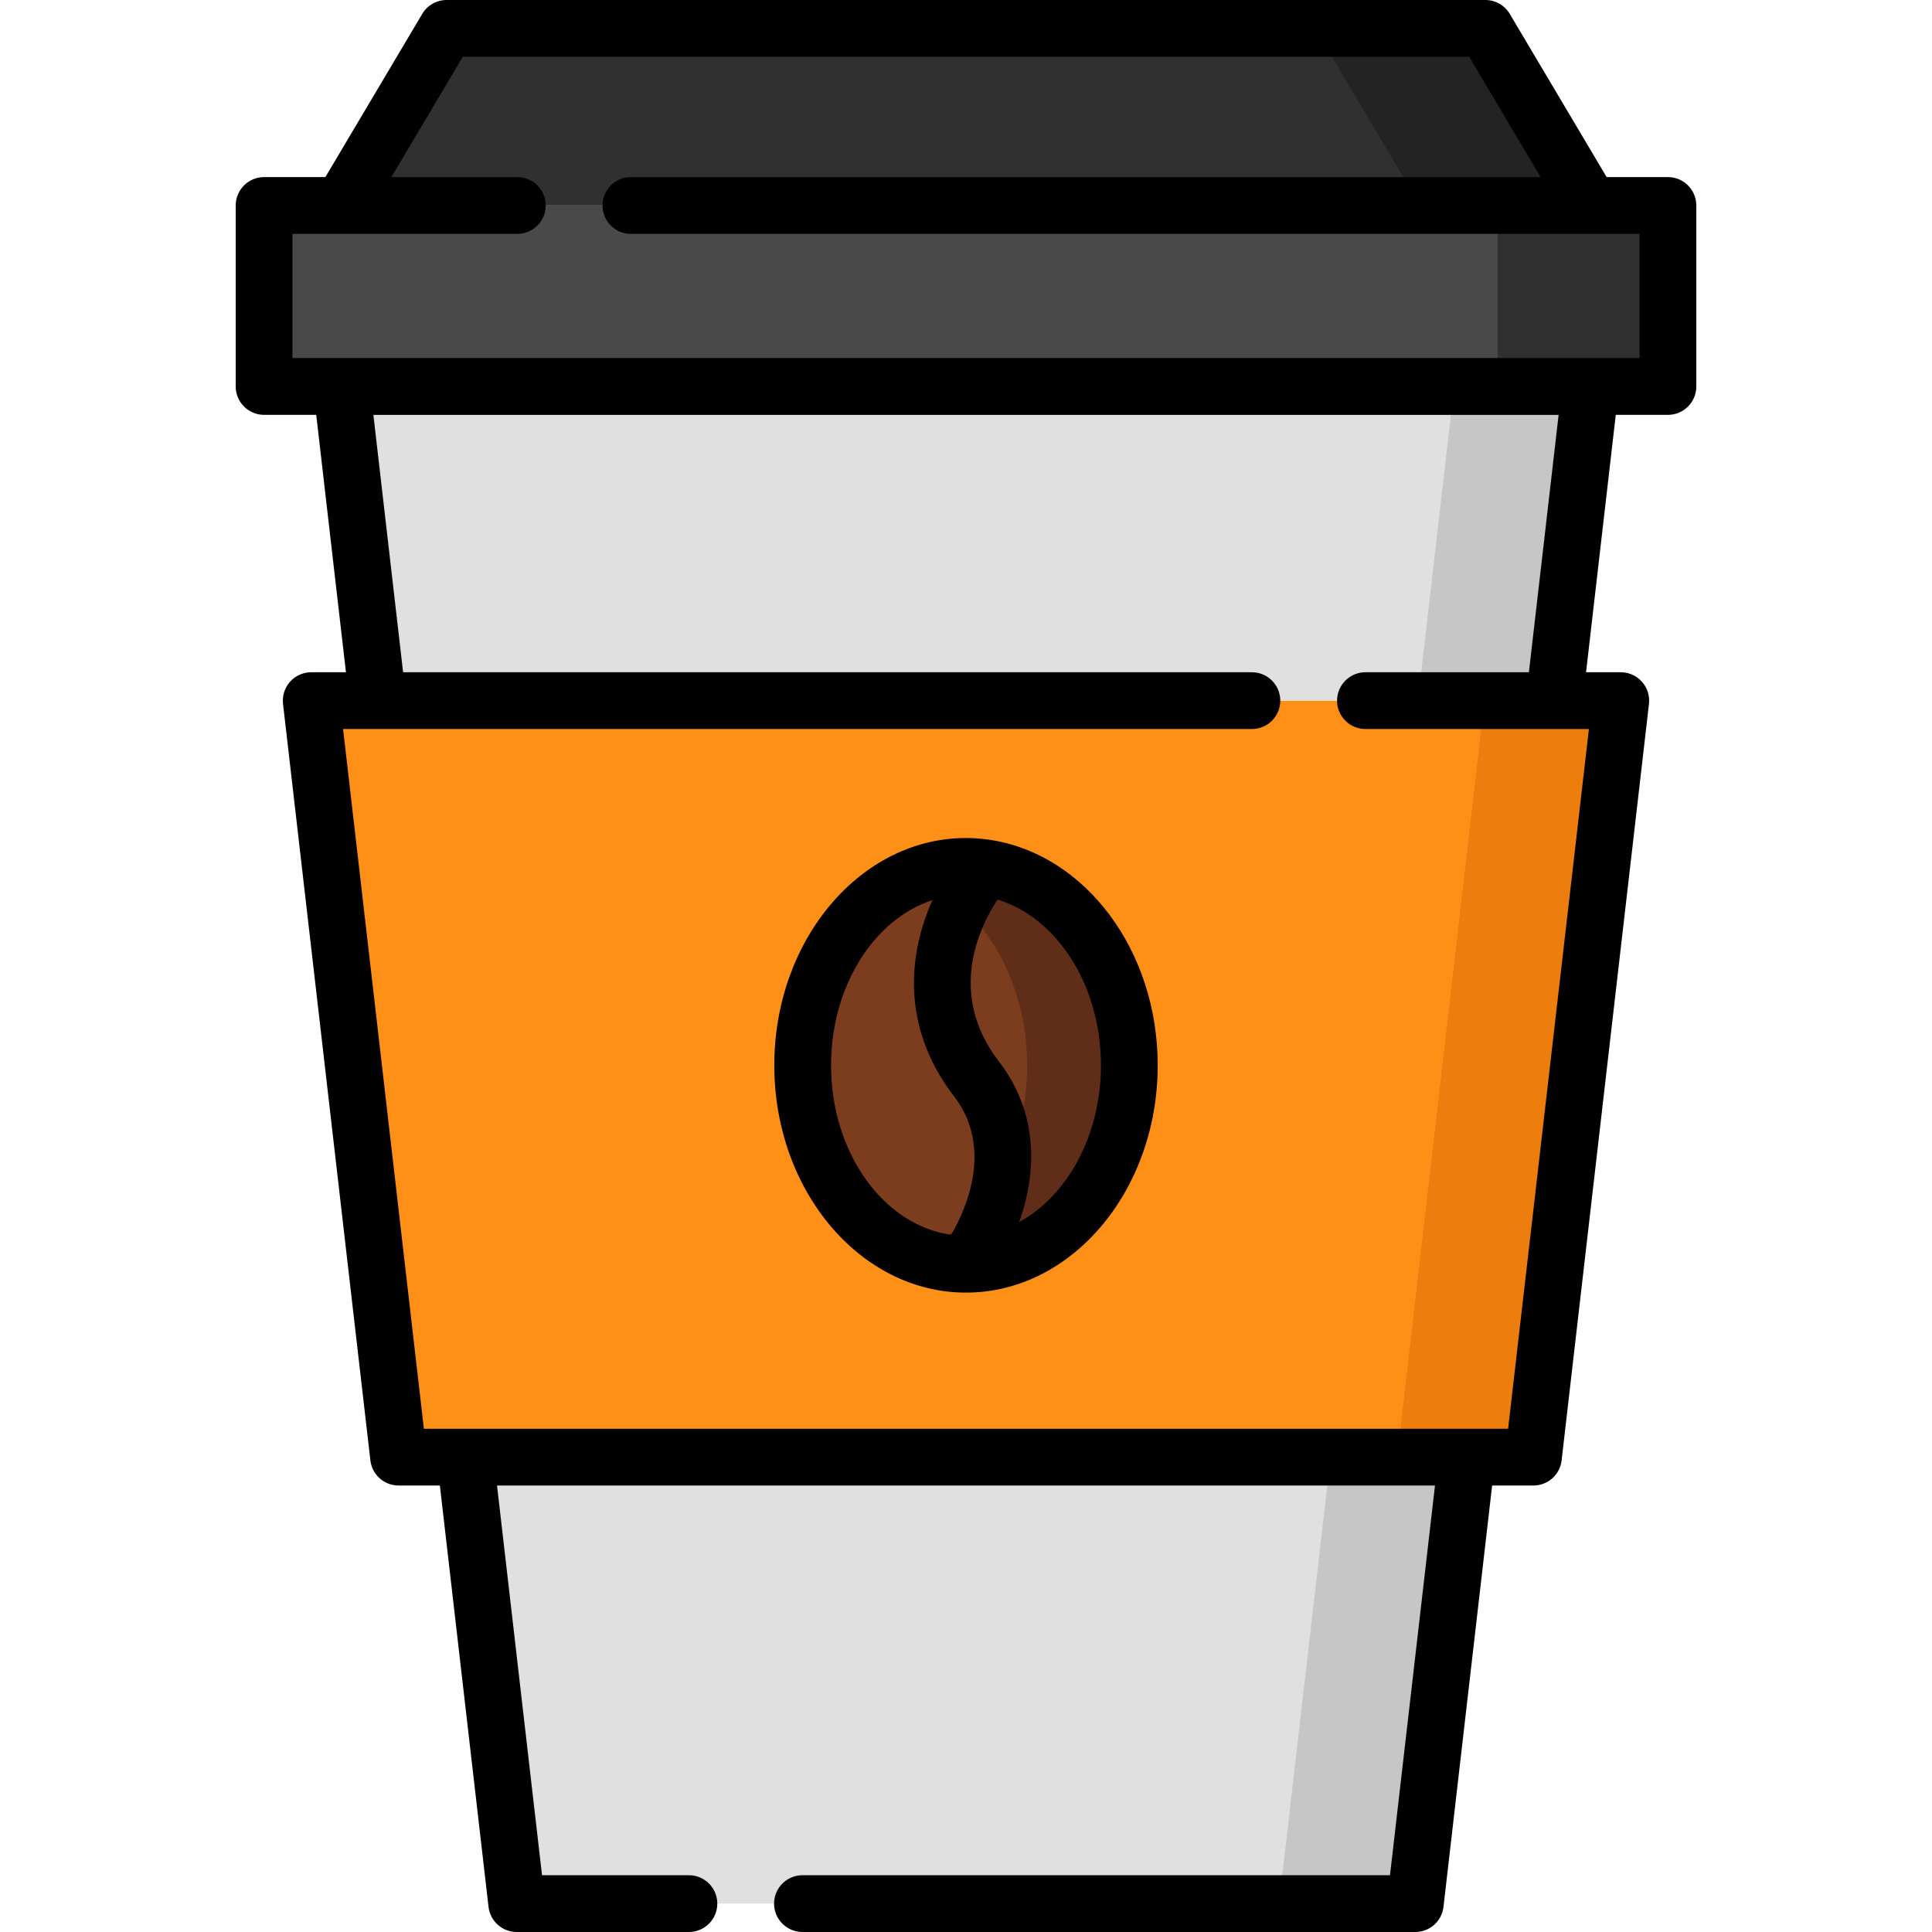
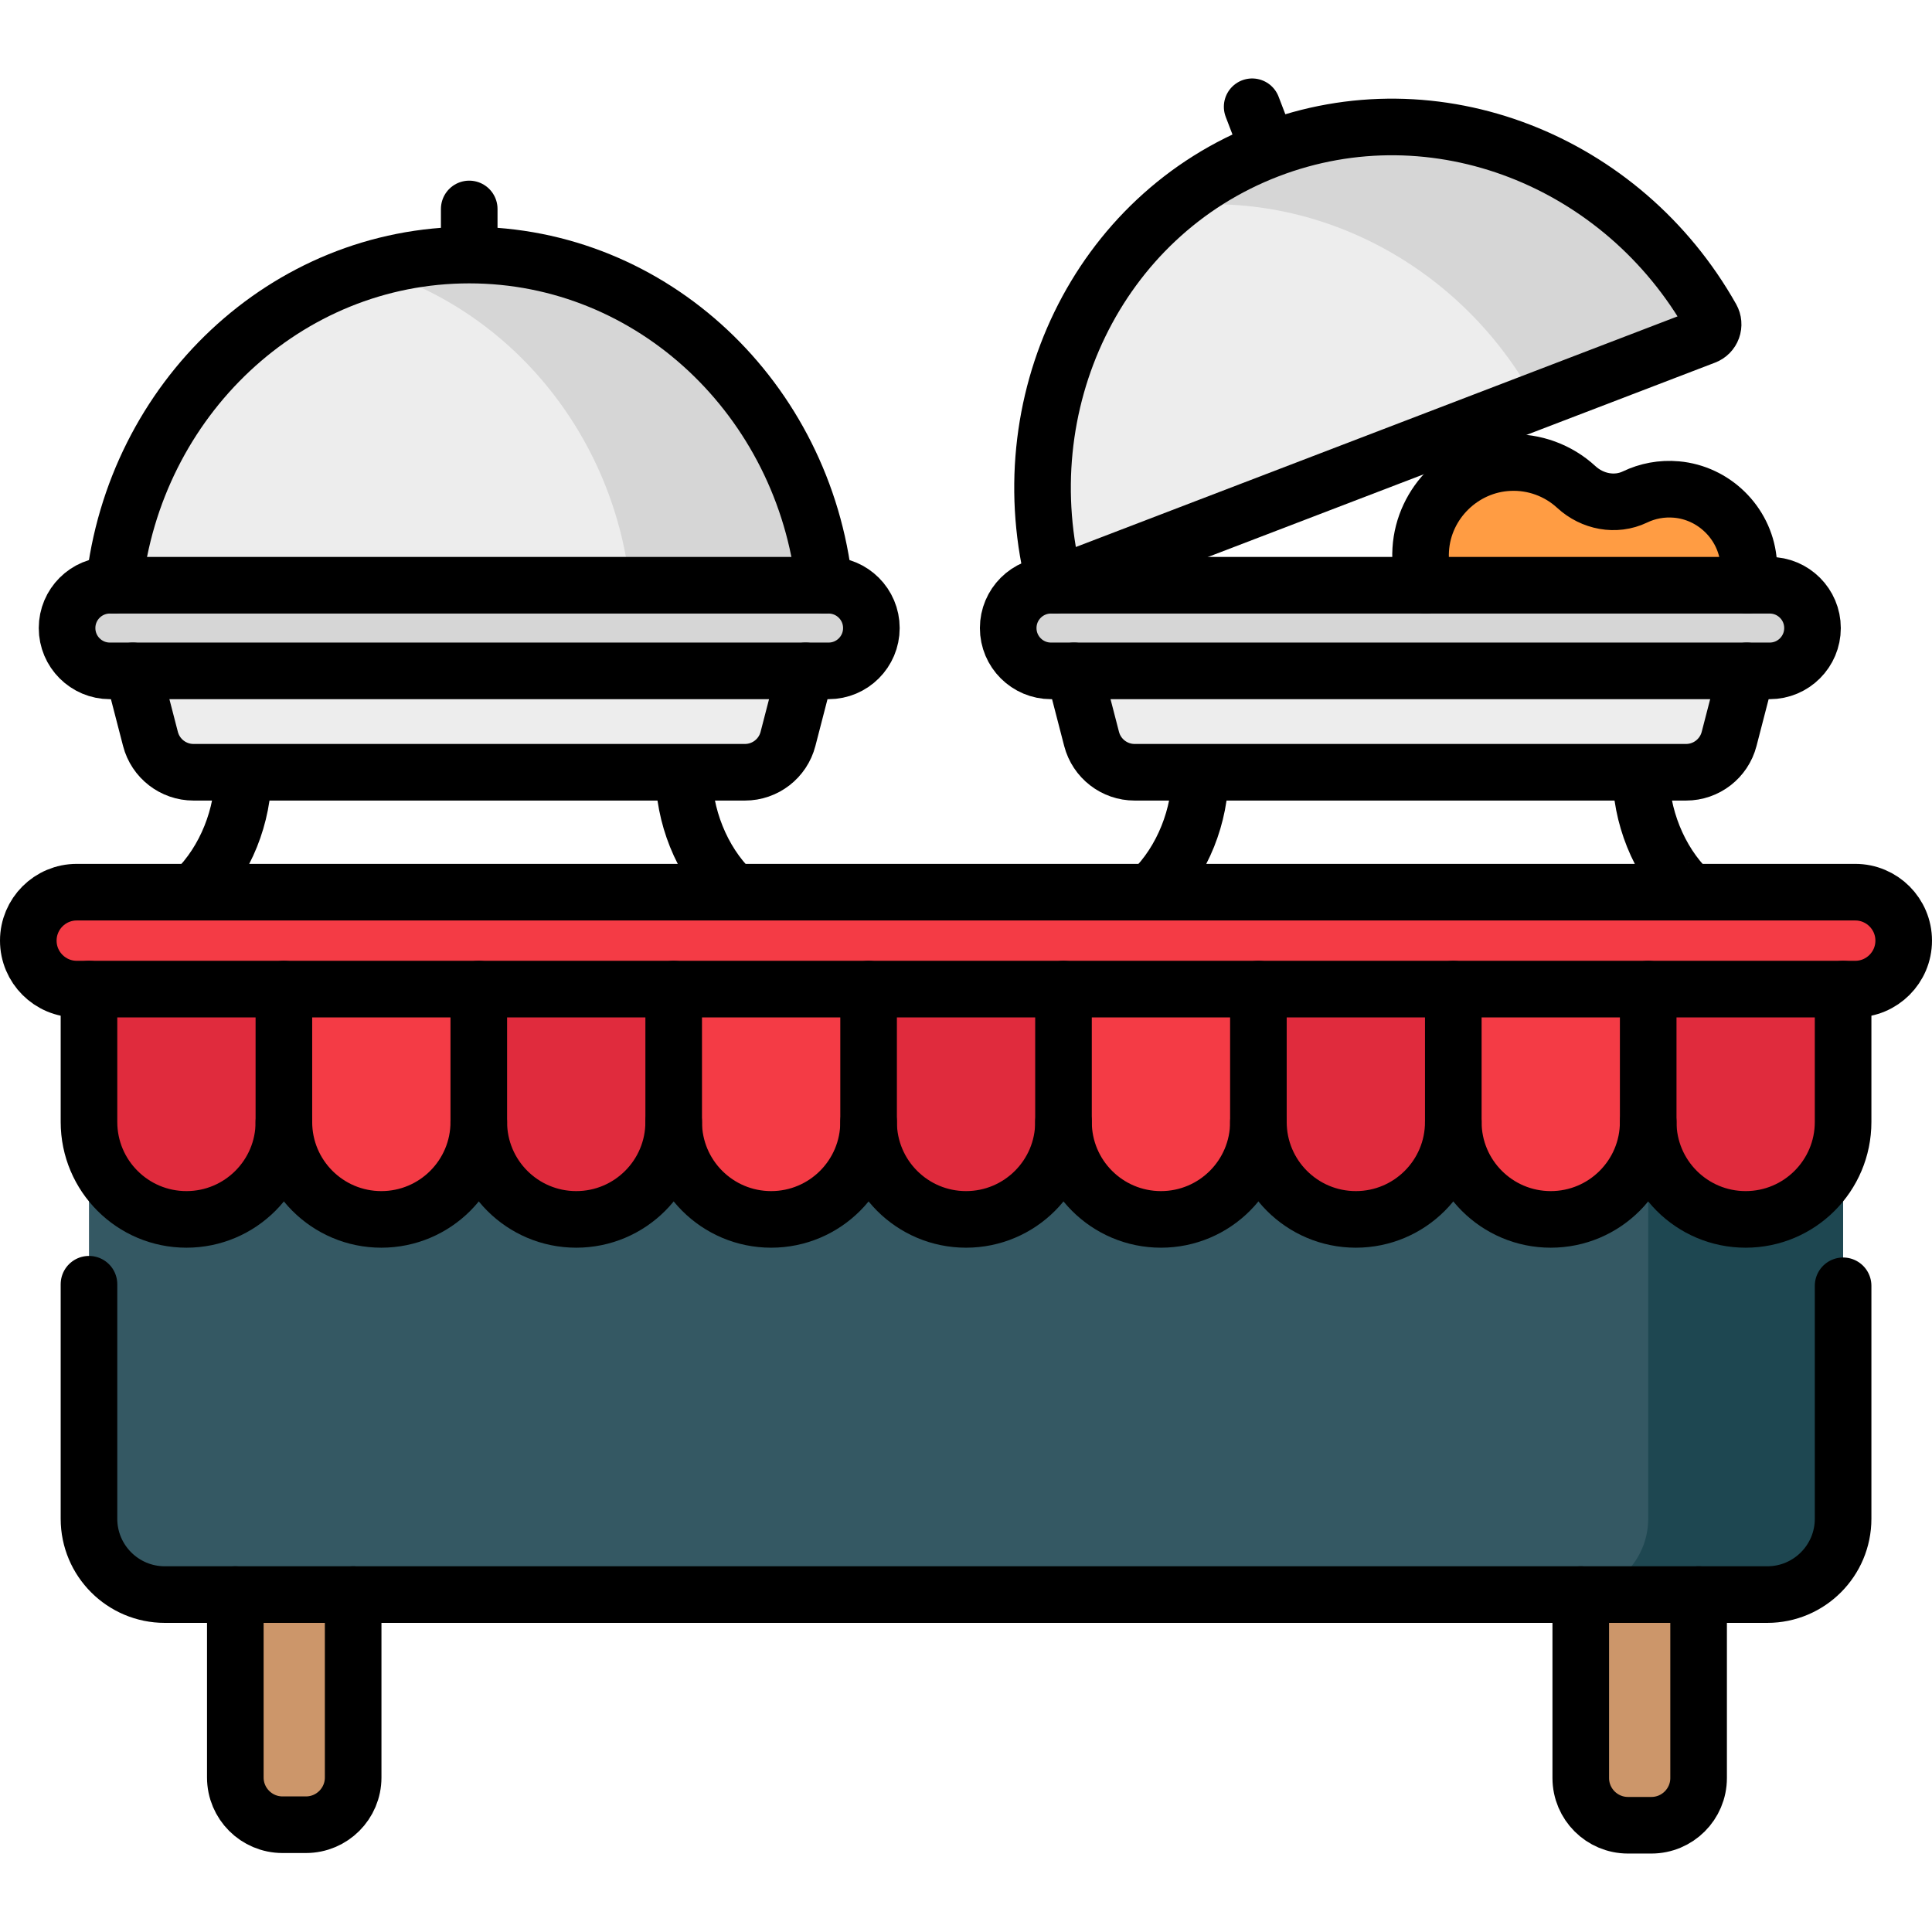
- <svg xmlns="http://www.w3.org/2000/svg" version="1.1" width="512" height="512" x="0" y="0" viewBox="0 0 512 512" style="enable-background:new 0 0 512 512" xml:space="preserve" class="">
+ <svg xmlns="http://www.w3.org/2000/svg" version="1.1" width="512" height="512" x="0" y="0" viewBox="0 0 682.667 682.667" style="enable-background:new 0 0 512 512" xml:space="preserve" class="">
  <g>
-     <path d="m406.372 386.154 23.15-200.477H82.478l23.15 200.477z" style="" fill="#ff9017" data-original="#ff9017" />
-     <path d="M393.411 185.677 370.26 386.154h36.112l23.15-200.477z" style="" fill="#ed7d0c" data-original="#ed7d0c" />
-     <path d="m411.879 185.677 9.613-83.257H90.508l9.614 83.257zM123.273 386.154l13.663 118.323h238.128l13.664-118.323z" style="" fill="#e0e0e0" data-original="#e0e0e0" />
-     <path d="m385.381 102.42-9.614 83.257h36.112l9.613-83.257zM352.617 386.154l-13.664 118.323h36.111l13.664-118.323z" style="" fill="#c6c6c6" data-original="#c6c6c6" />
-     <path d="M69.985 54.458h372.027v47.966H69.985z" style="" fill="#494949" data-original="#494949" />
-     <path d="M421.492 54.455H90.508l27.857-46.932h275.27zM396.874 54.458h45.139v47.966h-45.139z" style="" fill="#303030" data-original="#303030" class="" />
-     <path d="M393.635 7.523h-45.139l27.857 46.932h45.139z" style="" fill="#232323" data-original="#232323" />
-     <ellipse cx="256" cy="282.321" rx="43.283" ry="52.713" style="" fill="#7c3d1e" data-original="#7c3d1e" />
-     <path d="M256 229.607c-4.732 0-9.281.938-13.542 2.646 17.268 6.925 29.738 26.716 29.738 50.065 0 23.35-12.47 43.141-29.738 50.066 4.261 1.709 8.81 2.647 13.542 2.647 23.903 0 43.279-23.601 43.279-52.713S279.903 229.607 256 229.607z" style="" fill="#602e18" data-original="#602e18" />
-     <path d="M442.016 46.932h-16.239L400.104 3.683A7.517 7.517 0 0 0 393.635 0h-275.27a7.521 7.521 0 0 0-6.469 3.683l-25.67 43.248h-16.24a7.523 7.523 0 0 0-7.523 7.523v47.966a7.523 7.523 0 0 0 7.523 7.523h13.818l7.876 68.209h-9.201a7.52 7.52 0 0 0-5.616 2.518 7.53 7.53 0 0 0-1.858 5.868l23.15 200.477a7.524 7.524 0 0 0 7.474 6.661h10.939l12.895 111.662a7.524 7.524 0 0 0 7.474 6.661h45.633a7.523 7.523 0 1 0 0-15.046h-38.928l-11.926-103.277h248.572l-11.926 103.277H212.661a7.523 7.523 0 1 0 0 15.046h162.404a7.521 7.521 0 0 0 7.473-6.661l12.894-111.662h10.939a7.52 7.52 0 0 0 7.473-6.661l23.15-200.477a7.525 7.525 0 0 0-7.474-8.386h-9.201l7.877-68.209h13.819a7.522 7.522 0 0 0 7.523-7.523V54.455a7.521 7.521 0 0 0-7.522-7.523zm-36.842 131.221h-43.316a7.522 7.522 0 0 0-7.523 7.523 7.522 7.522 0 0 0 7.523 7.523h59.221L399.666 378.63H112.333L90.92 193.2h240.846a7.522 7.522 0 0 0 7.523-7.523 7.522 7.522 0 0 0-7.523-7.523h-224.94l-7.876-68.209h314.1l-7.876 68.208zm29.318-83.256H77.509V61.978H137.1a7.523 7.523 0 1 0 0-15.046h-33.379l18.926-31.885h266.705l18.925 31.885H167.193a7.523 7.523 0 1 0 0 15.046h267.298v32.919h.001z" fill="#000000" data-original="#000000" class="" />
-     <path d="M262.931 222.659a7.576 7.576 0 0 0-.98-.148 43.105 43.105 0 0 0-5.951-.427c-28.013 0-50.804 27.022-50.804 60.236 0 33.206 22.779 60.223 50.784 60.236l.014.001.012-.001c28.01-.004 50.798-27.023 50.798-60.236 0-30.425-19.128-55.639-43.873-59.661zm-42.687 59.661c0-21.036 11.433-38.761 26.859-43.772-6.168 13.753-8.661 33.283 5.711 51.956 10.493 13.634 3.252 29.858-.73 36.729-17.881-2.475-31.84-21.67-31.84-44.913zm49.851 41.524c.328-.924.646-1.867.939-2.846 4.44-14.833 2.261-28.55-6.297-39.67-13.842-17.984-5.174-35.654-.366-42.933 15.69 4.776 27.386 22.653 27.386 43.926 0 18.593-8.935 34.595-21.662 41.523z" fill="#000000" data-original="#000000" class="" />
+     <defs>
+       <clipPath id="a" clipPathUnits="userSpaceOnUse">
+         <path d="M0 512h512V0H0Z" fill="#000000" data-original="#000000" />
+       </clipPath>
+     </defs>
+     <g clip-path="url(#a)" transform="matrix(1.33333 0 0 -1.33333 0 682.667)">
+       <path d="M0 0c-3.968.355-7.729-.393-11.016-1.969C-16.19-4.45-22.337-3.231-26.559.654a24.539 24.539 0 0 1-17.723 6.48c-12.471-.521-22.752-10.575-23.527-23.033-.891-14.317 10.457-26.205 24.581-26.205h41.289c12.446 0 22.374 10.776 20.962 23.506C17.932-8.758 9.861-.882 0 0" style="fill-opacity:1;fill-rule:nonzero;stroke:none" transform="translate(444.318 382.272)" fill="#ff9c43" data-original="#ff9c43" />
+       <path d="M0 0v12.221" style="stroke-width:15;stroke-linecap:round;stroke-linejoin:round;stroke-miterlimit:10;stroke-dasharray:none;stroke-opacity:1" transform="translate(124.35 444.406)" fill="none" stroke="#000000" stroke-width="15" stroke-linecap="round" stroke-linejoin="round" stroke-miterlimit="10" stroke-dasharray="none" stroke-opacity="" data-original="#000000" class="" />
+       <path d="m0 0-4.374 11.411" style="stroke-width:15;stroke-linecap:round;stroke-linejoin:round;stroke-miterlimit:10;stroke-dasharray:none;stroke-opacity:1" transform="translate(336.209 472.297)" fill="none" stroke="#000000" stroke-width="15" stroke-linecap="round" stroke-linejoin="round" stroke-miterlimit="10" stroke-dasharray="none" stroke-opacity="" data-original="#000000" class="" />
+       <path d="M0 0h-6.193c-6.913 0-12.518 5.604-12.518 12.518v132.997h31.229V12.518C12.518 5.604 6.914 0 0 0" style="fill-opacity:1;fill-rule:nonzero;stroke:none" transform="translate(81.073 28.43)" fill="#cc966a" data-original="#cc966a" />
+       <path d="M0 0h-6.193c-6.913 0-12.518 5.604-12.518 12.518v132.997h31.229V12.518C12.518 5.604 6.914 0 0 0" style="fill-opacity:1;fill-rule:nonzero;stroke:none" transform="translate(437.632 28.292)" fill="#cc966a" data-original="#cc966a" />
+       <path d="M0 0h-424.678c-11.096 0-20.092 8.996-20.092 20.093v145.959c0 11.096 8.996 20.093 20.092 20.093H0c11.096 0 20.092-8.997 20.092-20.093V20.093C20.092 8.996 11.096 0 0 0" style="fill-opacity:1;fill-rule:nonzero;stroke:none" transform="translate(468.352 89.42)" fill="#345863" data-original="#345863" />
+       <path d="M0 0h-31.56v-166.052c0-11.096-8.995-20.093-20.091-20.093H0c11.096 0 20.092 8.997 20.092 20.093v145.959C20.092-8.996 11.096 0 0 0" style="fill-opacity:1;fill-rule:nonzero;stroke:none" transform="translate(468.352 275.565)" fill="#1e4751" data-original="#1e4751" />
+       <path d="M0 0c0-11.456-4.615-23.403-12.804-31.417" style="stroke-width:15;stroke-linecap:round;stroke-linejoin:round;stroke-miterlimit:10;stroke-dasharray:none;stroke-opacity:1" transform="translate(64.47 307.344)" fill="none" stroke="#000000" stroke-width="15" stroke-linecap="round" stroke-linejoin="round" stroke-miterlimit="10" stroke-dasharray="none" stroke-opacity="" data-original="#000000" class="" />
+       <path d="M0 0c0-11.456 4.615-23.403 12.803-31.417" style="stroke-width:15;stroke-linecap:round;stroke-linejoin:round;stroke-miterlimit:10;stroke-dasharray:none;stroke-opacity:1" transform="translate(181.193 307.344)" fill="none" stroke="#000000" stroke-width="15" stroke-linecap="round" stroke-linejoin="round" stroke-miterlimit="10" stroke-dasharray="none" stroke-opacity="" data-original="#000000" class="" />
+       <path d="M0 0c0-11.456-4.615-23.403-12.804-31.417" style="stroke-width:15;stroke-linecap:round;stroke-linejoin:round;stroke-miterlimit:10;stroke-dasharray:none;stroke-opacity:1" transform="translate(318.098 307.344)" fill="none" stroke="#000000" stroke-width="15" stroke-linecap="round" stroke-linejoin="round" stroke-miterlimit="10" stroke-dasharray="none" stroke-opacity="" data-original="#000000" class="" />
+       <path d="M0 0c0-11.456 4.615-23.403 12.803-31.417h.001" style="stroke-width:15;stroke-linecap:round;stroke-linejoin:round;stroke-miterlimit:10;stroke-dasharray:none;stroke-opacity:1" transform="translate(434.821 307.344)" fill="none" stroke="#000000" stroke-width="15" stroke-linecap="round" stroke-linejoin="round" stroke-miterlimit="10" stroke-dasharray="none" stroke-opacity="" data-original="#000000" class="" />
+       <path d="M0 0c-14.263 0-25.826 11.563-25.826 25.825v35.206h51.652V25.825C25.826 11.563 14.263 0 0 0" style="fill-opacity:1;fill-rule:nonzero;stroke:none" transform="translate(49.407 188.848)" fill="#e02b3d" data-original="#e02b3d" />
+       <path d="M0 0c-14.263 0-25.826 11.563-25.826 25.825v35.206h51.652V25.825C25.826 11.563 14.263 0 0 0" style="fill-opacity:1;fill-rule:nonzero;stroke:none" transform="translate(101.059 188.848)" fill="#f43b45" data-original="#f43b45" />
+       <path d="M0 0c-14.263 0-25.826 11.563-25.826 25.825v35.206h51.652V25.825C25.826 11.563 14.263 0 0 0" style="fill-opacity:1;fill-rule:nonzero;stroke:none" transform="translate(152.71 188.848)" fill="#e02b3d" data-original="#e02b3d" />
+       <path d="M0 0c-14.263 0-25.826 11.563-25.826 25.825v35.206h51.652V25.825C25.826 11.563 14.263 0 0 0" style="fill-opacity:1;fill-rule:nonzero;stroke:none" transform="translate(204.361 188.848)" fill="#f43b45" data-original="#f43b45" />
+       <path d="M0 0c-14.263 0-25.826 11.563-25.826 25.825v35.206h51.652V25.825C25.826 11.563 14.263 0 0 0" style="fill-opacity:1;fill-rule:nonzero;stroke:none" transform="translate(256.013 188.848)" fill="#e02b3d" data-original="#e02b3d" />
+       <path d="M0 0c-14.263 0-25.826 11.563-25.826 25.825v35.206h51.651V25.825C25.825 11.563 14.263 0 0 0" style="fill-opacity:1;fill-rule:nonzero;stroke:none" transform="translate(307.664 188.848)" fill="#f43b45" data-original="#f43b45" />
+       <path d="M0 0c-14.263 0-25.826 11.563-25.826 25.825v35.206h51.652V25.825C25.826 11.563 14.263 0 0 0" style="fill-opacity:1;fill-rule:nonzero;stroke:none" transform="translate(359.315 188.848)" fill="#e02b3d" data-original="#e02b3d" />
+       <path d="M0 0c-14.263 0-25.826 11.563-25.826 25.825v35.206h51.652V25.825C25.826 11.563 14.263 0 0 0" style="fill-opacity:1;fill-rule:nonzero;stroke:none" transform="translate(410.966 188.848)" fill="#f43b45" data-original="#f43b45" />
+       <path d="M0 0c-14.263 0-25.826 11.563-25.826 25.825v35.206h51.652V25.825C25.826 11.563 14.263 0 0 0" style="fill-opacity:1;fill-rule:nonzero;stroke:none" transform="translate(462.618 188.848)" fill="#e02b3d" data-original="#e02b3d" />
+       <path d="M0 0c-52.329 0-94.75-44.255-94.75-98.847H94.749C94.749-44.255 52.328 0 0 0" style="fill-opacity:1;fill-rule:nonzero;stroke:none" transform="translate(124.35 444.406)" fill="#ededed" data-original="#ededed" class="" />
+       <path d="M0 0a91.14 91.14 0 0 1-25.75-3.696c39.814-11.703 68.999-49.87 68.999-95.151h51.5C94.749-44.255 52.329 0 0 0" style="fill-opacity:1;fill-rule:nonzero;stroke:none" transform="translate(124.35 444.406)" fill="#d6d6d6" data-original="#d6d6d6" />
+       <path d="M0 0h-146.122a11.79 11.79 0 0 0-11.414 8.837l-5.242 20.247H16.657L11.415 8.837A11.792 11.792 0 0 0 0 0" style="fill-opacity:1;fill-rule:nonzero;stroke:none" transform="translate(197.41 307.344)" fill="#ededed" data-original="#ededed" class="" />
+       <path d="M0 0h-190.456c-6.267 0-11.347 5.081-11.347 11.348s5.08 11.347 11.347 11.347H0c6.267 0 11.348-5.08 11.348-11.347C11.348 5.081 6.267 0 0 0" style="fill-opacity:1;fill-rule:nonzero;stroke:none" transform="translate(219.577 334.212)" fill="#d6d6d6" data-original="#d6d6d6" />
+       <path d="M0 0h-146.122a11.792 11.792 0 0 0-11.415 8.837l-5.241 20.247H16.656L11.415 8.837A11.792 11.792 0 0 0 0 0" style="fill-opacity:1;fill-rule:nonzero;stroke:none" transform="translate(446.819 307.344)" fill="#ededed" data-original="#ededed" class="" />
+       <path d="M0 0h-190.456c-6.267 0-11.347 5.081-11.347 11.348s5.08 11.347 11.347 11.347H0c6.267 0 11.348-5.08 11.348-11.347C11.348 5.081 6.267 0 0 0" style="fill-opacity:1;fill-rule:nonzero;stroke:none" transform="translate(468.986 334.212)" fill="#d6d6d6" data-original="#d6d6d6" />
+       <path d="M0 0a3.369 3.369 0 0 1 1.73 4.793C-21.771 46.52-71.397 66.342-115.631 49.388c-45.427-17.411-69.16-67.474-56.575-115.39z" style="fill-opacity:1;fill-rule:nonzero;stroke:none" transform="translate(451.84 422.91)" fill="#ededed" data-original="#ededed" class="" />
+       <path d="M0 0c-23.5 41.727-73.127 61.549-117.361 44.595a91.05 91.05 0 0 1-25.713-15.074c38.388 4.616 76.983-15.608 96.418-51.533L-1.73-4.793A3.368 3.368 0 0 1 0 0" style="fill-opacity:1;fill-rule:nonzero;stroke:none" transform="translate(453.57 427.702)" fill="#d6d6d6" data-original="#d6d6d6" />
+       <path d="M0 0h-471.314c-7.093 0-12.843 5.75-12.843 12.844 0 7.093 5.75 12.843 12.843 12.843H0c7.093 0 12.843-5.75 12.843-12.843C12.843 5.75 7.093 0 0 0" style="fill-opacity:1;fill-rule:nonzero;stroke:none" transform="translate(491.657 249.879)" fill="#f43b45" data-original="#f43b45" />
+       <path d="M0 0h-471.314c-7.093 0-12.843 5.75-12.843 12.844 0 7.093 5.75 12.843 12.843 12.843H0c7.093 0 12.843-5.75 12.843-12.843C12.843 5.75 7.093 0 0 0Z" style="stroke-width:15;stroke-linecap:round;stroke-linejoin:round;stroke-miterlimit:10;stroke-dasharray:none;stroke-opacity:1" transform="translate(491.657 249.879)" fill="none" stroke="#000000" stroke-width="15" stroke-linecap="round" stroke-linejoin="round" stroke-miterlimit="10" stroke-dasharray="none" stroke-opacity="" data-original="#000000" class="" />
+       <path d="M0 0v-62.153C0-73.25 8.996-82.246 20.092-82.246H444.77c11.096 0 20.092 8.996 20.092 20.093V-.417" style="stroke-width:15;stroke-linecap:round;stroke-linejoin:round;stroke-miterlimit:10;stroke-dasharray:none;stroke-opacity:1" transform="translate(23.581 171.667)" fill="none" stroke="#000000" stroke-width="15" stroke-linecap="round" stroke-linejoin="round" stroke-miterlimit="10" stroke-dasharray="none" stroke-opacity="" data-original="#000000" class="" />
+       <path d="M0 0c0-14.263-11.563-25.825-25.826-25.825S-51.651-14.263-51.651 0v35.206" style="stroke-width:15;stroke-linecap:round;stroke-linejoin:round;stroke-miterlimit:10;stroke-dasharray:none;stroke-opacity:1" transform="translate(75.233 214.673)" fill="none" stroke="#000000" stroke-width="15" stroke-linecap="round" stroke-linejoin="round" stroke-miterlimit="10" stroke-dasharray="none" stroke-opacity="" data-original="#000000" class="" />
+       <path d="M0 0v-35.206c0-14.263-11.563-25.825-25.826-25.825s-25.825 11.562-25.825 25.825V0" style="stroke-width:15;stroke-linecap:round;stroke-linejoin:round;stroke-miterlimit:10;stroke-dasharray:none;stroke-opacity:1" transform="translate(126.884 249.879)" fill="none" stroke="#000000" stroke-width="15" stroke-linecap="round" stroke-linejoin="round" stroke-miterlimit="10" stroke-dasharray="none" stroke-opacity="" data-original="#000000" class="" />
+       <path d="M0 0v-35.206c0-14.263-11.563-25.825-25.826-25.825s-25.825 11.562-25.825 25.825" style="stroke-width:15;stroke-linecap:round;stroke-linejoin:round;stroke-miterlimit:10;stroke-dasharray:none;stroke-opacity:1" transform="translate(178.536 249.879)" fill="none" stroke="#000000" stroke-width="15" stroke-linecap="round" stroke-linejoin="round" stroke-miterlimit="10" stroke-dasharray="none" stroke-opacity="" data-original="#000000" class="" />
+       <path d="M0 0v-35.206c0-14.263-11.563-25.825-25.826-25.825s-25.825 11.562-25.825 25.825" style="stroke-width:15;stroke-linecap:round;stroke-linejoin:round;stroke-miterlimit:10;stroke-dasharray:none;stroke-opacity:1" transform="translate(230.187 249.879)" fill="none" stroke="#000000" stroke-width="15" stroke-linecap="round" stroke-linejoin="round" stroke-miterlimit="10" stroke-dasharray="none" stroke-opacity="" data-original="#000000" class="" />
+       <path d="M0 0v-35.206c0-14.263-11.563-25.825-25.826-25.825s-25.825 11.562-25.825 25.825" style="stroke-width:15;stroke-linecap:round;stroke-linejoin:round;stroke-miterlimit:10;stroke-dasharray:none;stroke-opacity:1" transform="translate(281.838 249.879)" fill="none" stroke="#000000" stroke-width="15" stroke-linecap="round" stroke-linejoin="round" stroke-miterlimit="10" stroke-dasharray="none" stroke-opacity="" data-original="#000000" class="" />
+       <path d="M0 0v-35.206c0-14.263-11.563-25.825-25.825-25.825h-.001c-14.262 0-25.825 11.562-25.825 25.825" style="stroke-width:15;stroke-linecap:round;stroke-linejoin:round;stroke-miterlimit:10;stroke-dasharray:none;stroke-opacity:1" transform="translate(333.49 249.879)" fill="none" stroke="#000000" stroke-width="15" stroke-linecap="round" stroke-linejoin="round" stroke-miterlimit="10" stroke-dasharray="none" stroke-opacity="" data-original="#000000" class="" />
+       <path d="M0 0v-35.206c0-14.263-11.563-25.825-25.826-25.825s-25.825 11.562-25.825 25.825" style="stroke-width:15;stroke-linecap:round;stroke-linejoin:round;stroke-miterlimit:10;stroke-dasharray:none;stroke-opacity:1" transform="translate(385.14 249.879)" fill="none" stroke="#000000" stroke-width="15" stroke-linecap="round" stroke-linejoin="round" stroke-miterlimit="10" stroke-dasharray="none" stroke-opacity="" data-original="#000000" class="" />
+       <path d="M0 0v-35.206c0-14.263-11.563-25.825-25.826-25.825s-25.825 11.562-25.825 25.825" style="stroke-width:15;stroke-linecap:round;stroke-linejoin:round;stroke-miterlimit:10;stroke-dasharray:none;stroke-opacity:1" transform="translate(436.792 249.879)" fill="none" stroke="#000000" stroke-width="15" stroke-linecap="round" stroke-linejoin="round" stroke-miterlimit="10" stroke-dasharray="none" stroke-opacity="" data-original="#000000" class="" />
+       <path d="M0 0c0-14.263 11.563-25.825 25.826-25.825S51.651-14.263 51.651 0v35.206" style="stroke-width:15;stroke-linecap:round;stroke-linejoin:round;stroke-miterlimit:10;stroke-dasharray:none;stroke-opacity:1" transform="translate(436.792 214.673)" fill="none" stroke="#000000" stroke-width="15" stroke-linecap="round" stroke-linejoin="round" stroke-miterlimit="10" stroke-dasharray="none" stroke-opacity="" data-original="#000000" class="" />
+       <path d="M0 0v-48.473C0-55.386 5.604-60.99 12.518-60.99h6.193c6.914 0 12.518 5.604 12.518 12.517V0" style="stroke-width:15;stroke-linecap:round;stroke-linejoin:round;stroke-miterlimit:10;stroke-dasharray:none;stroke-opacity:1" transform="translate(62.362 89.42)" fill="none" stroke="#000000" stroke-width="15" stroke-linecap="round" stroke-linejoin="round" stroke-miterlimit="10" stroke-dasharray="none" stroke-opacity="" data-original="#000000" class="" />
+       <path d="M0 0v-48.611c0-6.913 5.604-12.518 12.518-12.518h6.193c6.914 0 12.518 5.605 12.518 12.518V0" style="stroke-width:15;stroke-linecap:round;stroke-linejoin:round;stroke-miterlimit:10;stroke-dasharray:none;stroke-opacity:1" transform="translate(418.92 89.42)" fill="none" stroke="#000000" stroke-width="15" stroke-linecap="round" stroke-linejoin="round" stroke-miterlimit="10" stroke-dasharray="none" stroke-opacity="" data-original="#000000" class="" />
+       <path d="M0 0h-190.456c-6.267 0-11.347 5.081-11.347 11.348s5.08 11.347 11.347 11.347H0c6.267 0 11.348-5.08 11.348-11.347C11.348 5.081 6.267 0 0 0Z" style="stroke-width:15;stroke-linecap:round;stroke-linejoin:round;stroke-miterlimit:10;stroke-dasharray:none;stroke-opacity:1" transform="translate(219.577 334.212)" fill="none" stroke="#000000" stroke-width="15" stroke-linecap="round" stroke-linejoin="round" stroke-miterlimit="10" stroke-dasharray="none" stroke-opacity="" data-original="#000000" class="" />
+       <path d="M0 0c-5.396 49.246-45.475 87.499-94.124 87.499-48.649 0-88.727-38.253-94.124-87.499" style="stroke-width:15;stroke-linecap:round;stroke-linejoin:round;stroke-miterlimit:10;stroke-dasharray:none;stroke-opacity:1" transform="translate(218.473 356.907)" fill="none" stroke="#000000" stroke-width="15" stroke-linecap="round" stroke-linejoin="round" stroke-miterlimit="10" stroke-dasharray="none" stroke-opacity="" data-original="#000000" class="" />
+       <path d="m0 0 4.668-18.031a11.79 11.79 0 0 1 11.415-8.837h146.121a11.792 11.792 0 0 1 11.415 8.837L178.287 0" style="stroke-width:15;stroke-linecap:round;stroke-linejoin:round;stroke-miterlimit:10;stroke-dasharray:none;stroke-opacity:1" transform="translate(35.206 334.212)" fill="none" stroke="#000000" stroke-width="15" stroke-linecap="round" stroke-linejoin="round" stroke-miterlimit="10" stroke-dasharray="none" stroke-opacity="" data-original="#000000" class="" />
+       <path d="M0 0h-190.456c-6.267 0-11.347 5.081-11.347 11.348s5.08 11.347 11.347 11.347H0c6.267 0 11.348-5.08 11.348-11.347C11.348 5.081 6.267 0 0 0Z" style="stroke-width:15;stroke-linecap:round;stroke-linejoin:round;stroke-miterlimit:10;stroke-dasharray:none;stroke-opacity:1" transform="translate(468.986 334.212)" fill="none" stroke="#000000" stroke-width="15" stroke-linecap="round" stroke-linejoin="round" stroke-miterlimit="10" stroke-dasharray="none" stroke-opacity="" data-original="#000000" class="" />
+       <path d="M0 0a3.369 3.369 0 0 1 1.73 4.793C-21.771 46.52-71.397 66.342-115.631 49.388c-45.427-17.411-69.16-67.474-56.575-115.39z" style="stroke-width:15;stroke-linecap:round;stroke-linejoin:round;stroke-miterlimit:10;stroke-dasharray:none;stroke-opacity:1" transform="translate(451.84 422.91)" fill="none" stroke="#000000" stroke-width="15" stroke-linecap="round" stroke-linejoin="round" stroke-miterlimit="10" stroke-dasharray="none" stroke-opacity="" data-original="#000000" class="" />
+       <path d="m0 0 4.667-18.031a11.792 11.792 0 0 1 11.416-8.837h146.121a11.792 11.792 0 0 1 11.415 8.837L178.287 0" style="stroke-width:15;stroke-linecap:round;stroke-linejoin:round;stroke-miterlimit:10;stroke-dasharray:none;stroke-opacity:1" transform="translate(284.615 334.212)" fill="none" stroke="#000000" stroke-width="15" stroke-linecap="round" stroke-linejoin="round" stroke-miterlimit="10" stroke-dasharray="none" stroke-opacity="" data-original="#000000" class="" />
+       <path d="M0 0a21.38 21.38 0 0 1 .32 6.768c-1.091 9.839-9.162 17.714-19.024 18.597-3.967.356-7.728-.392-11.016-1.969-5.174-2.481-11.321-1.262-15.543 2.624a24.541 24.541 0 0 1-17.722 6.479c-12.472-.52-22.753-10.575-23.528-23.033A24.684 24.684 0 0 1-85.262 0" style="stroke-width:15;stroke-linecap:round;stroke-linejoin:round;stroke-miterlimit:10;stroke-dasharray:none;stroke-opacity:1" transform="translate(463.022 356.907)" fill="none" stroke="#000000" stroke-width="15" stroke-linecap="round" stroke-linejoin="round" stroke-miterlimit="10" stroke-dasharray="none" stroke-opacity="" data-original="#000000" class="" />
+     </g>
  </g>
</svg>
